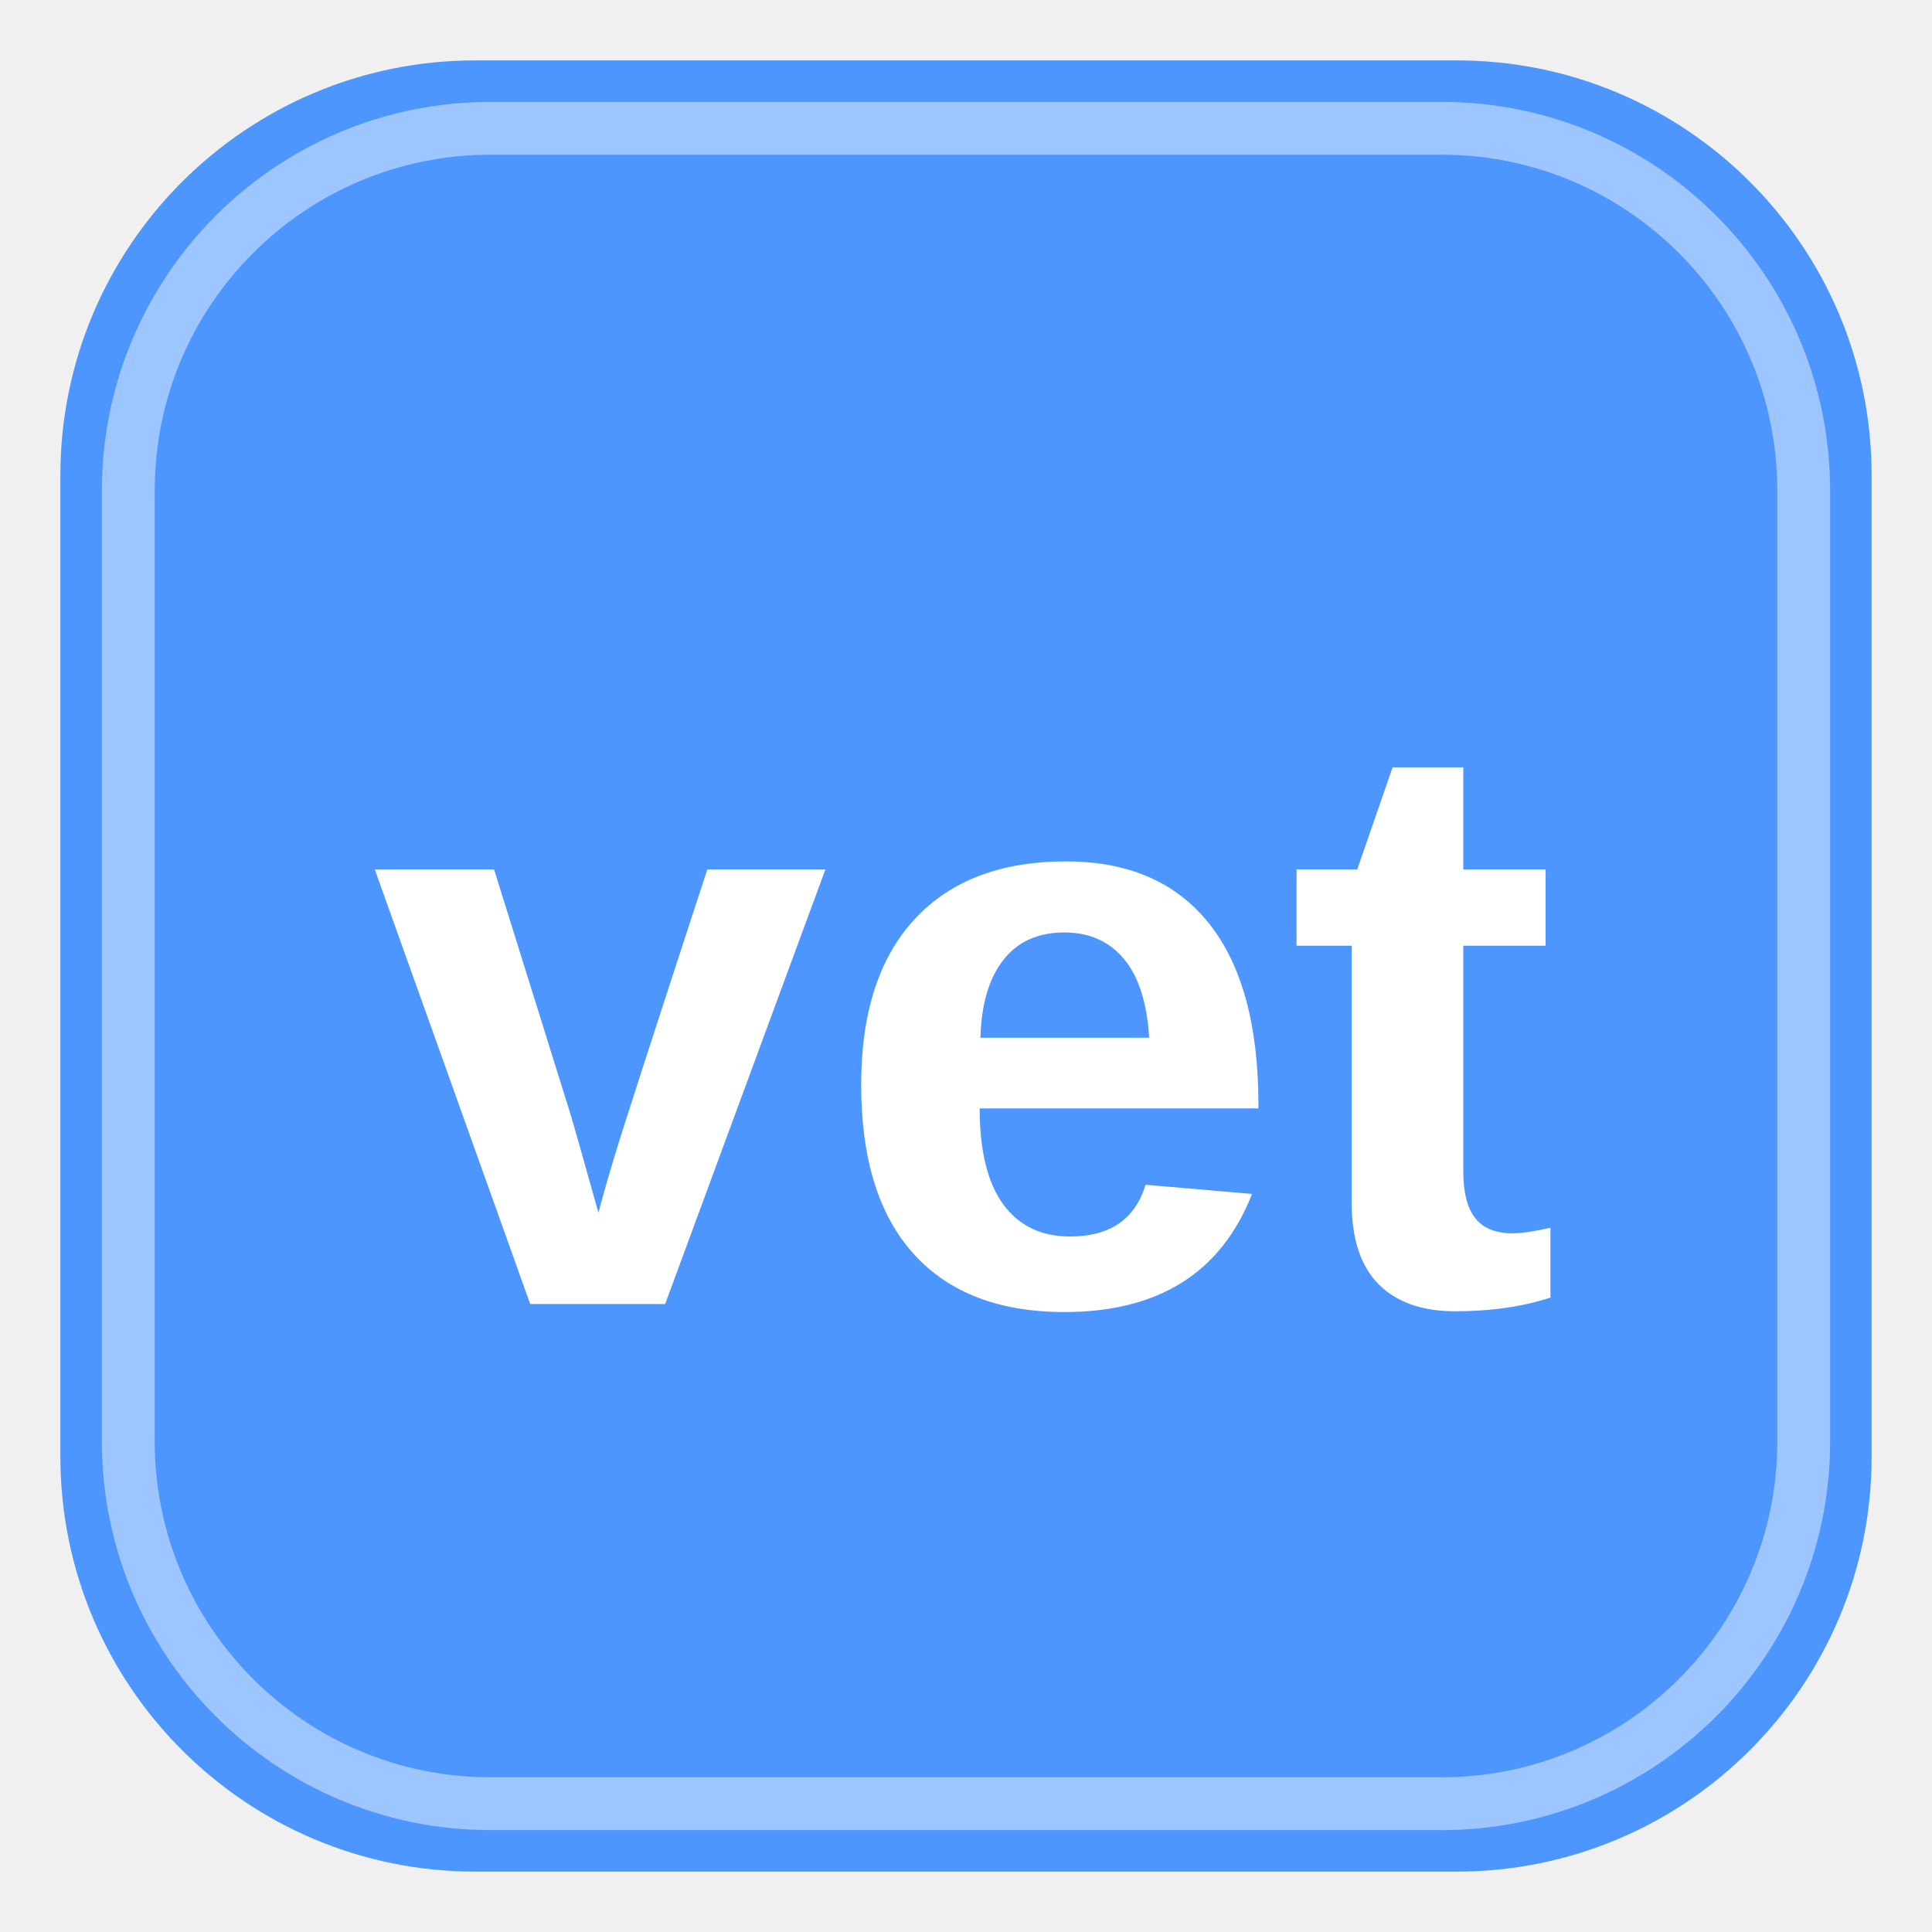
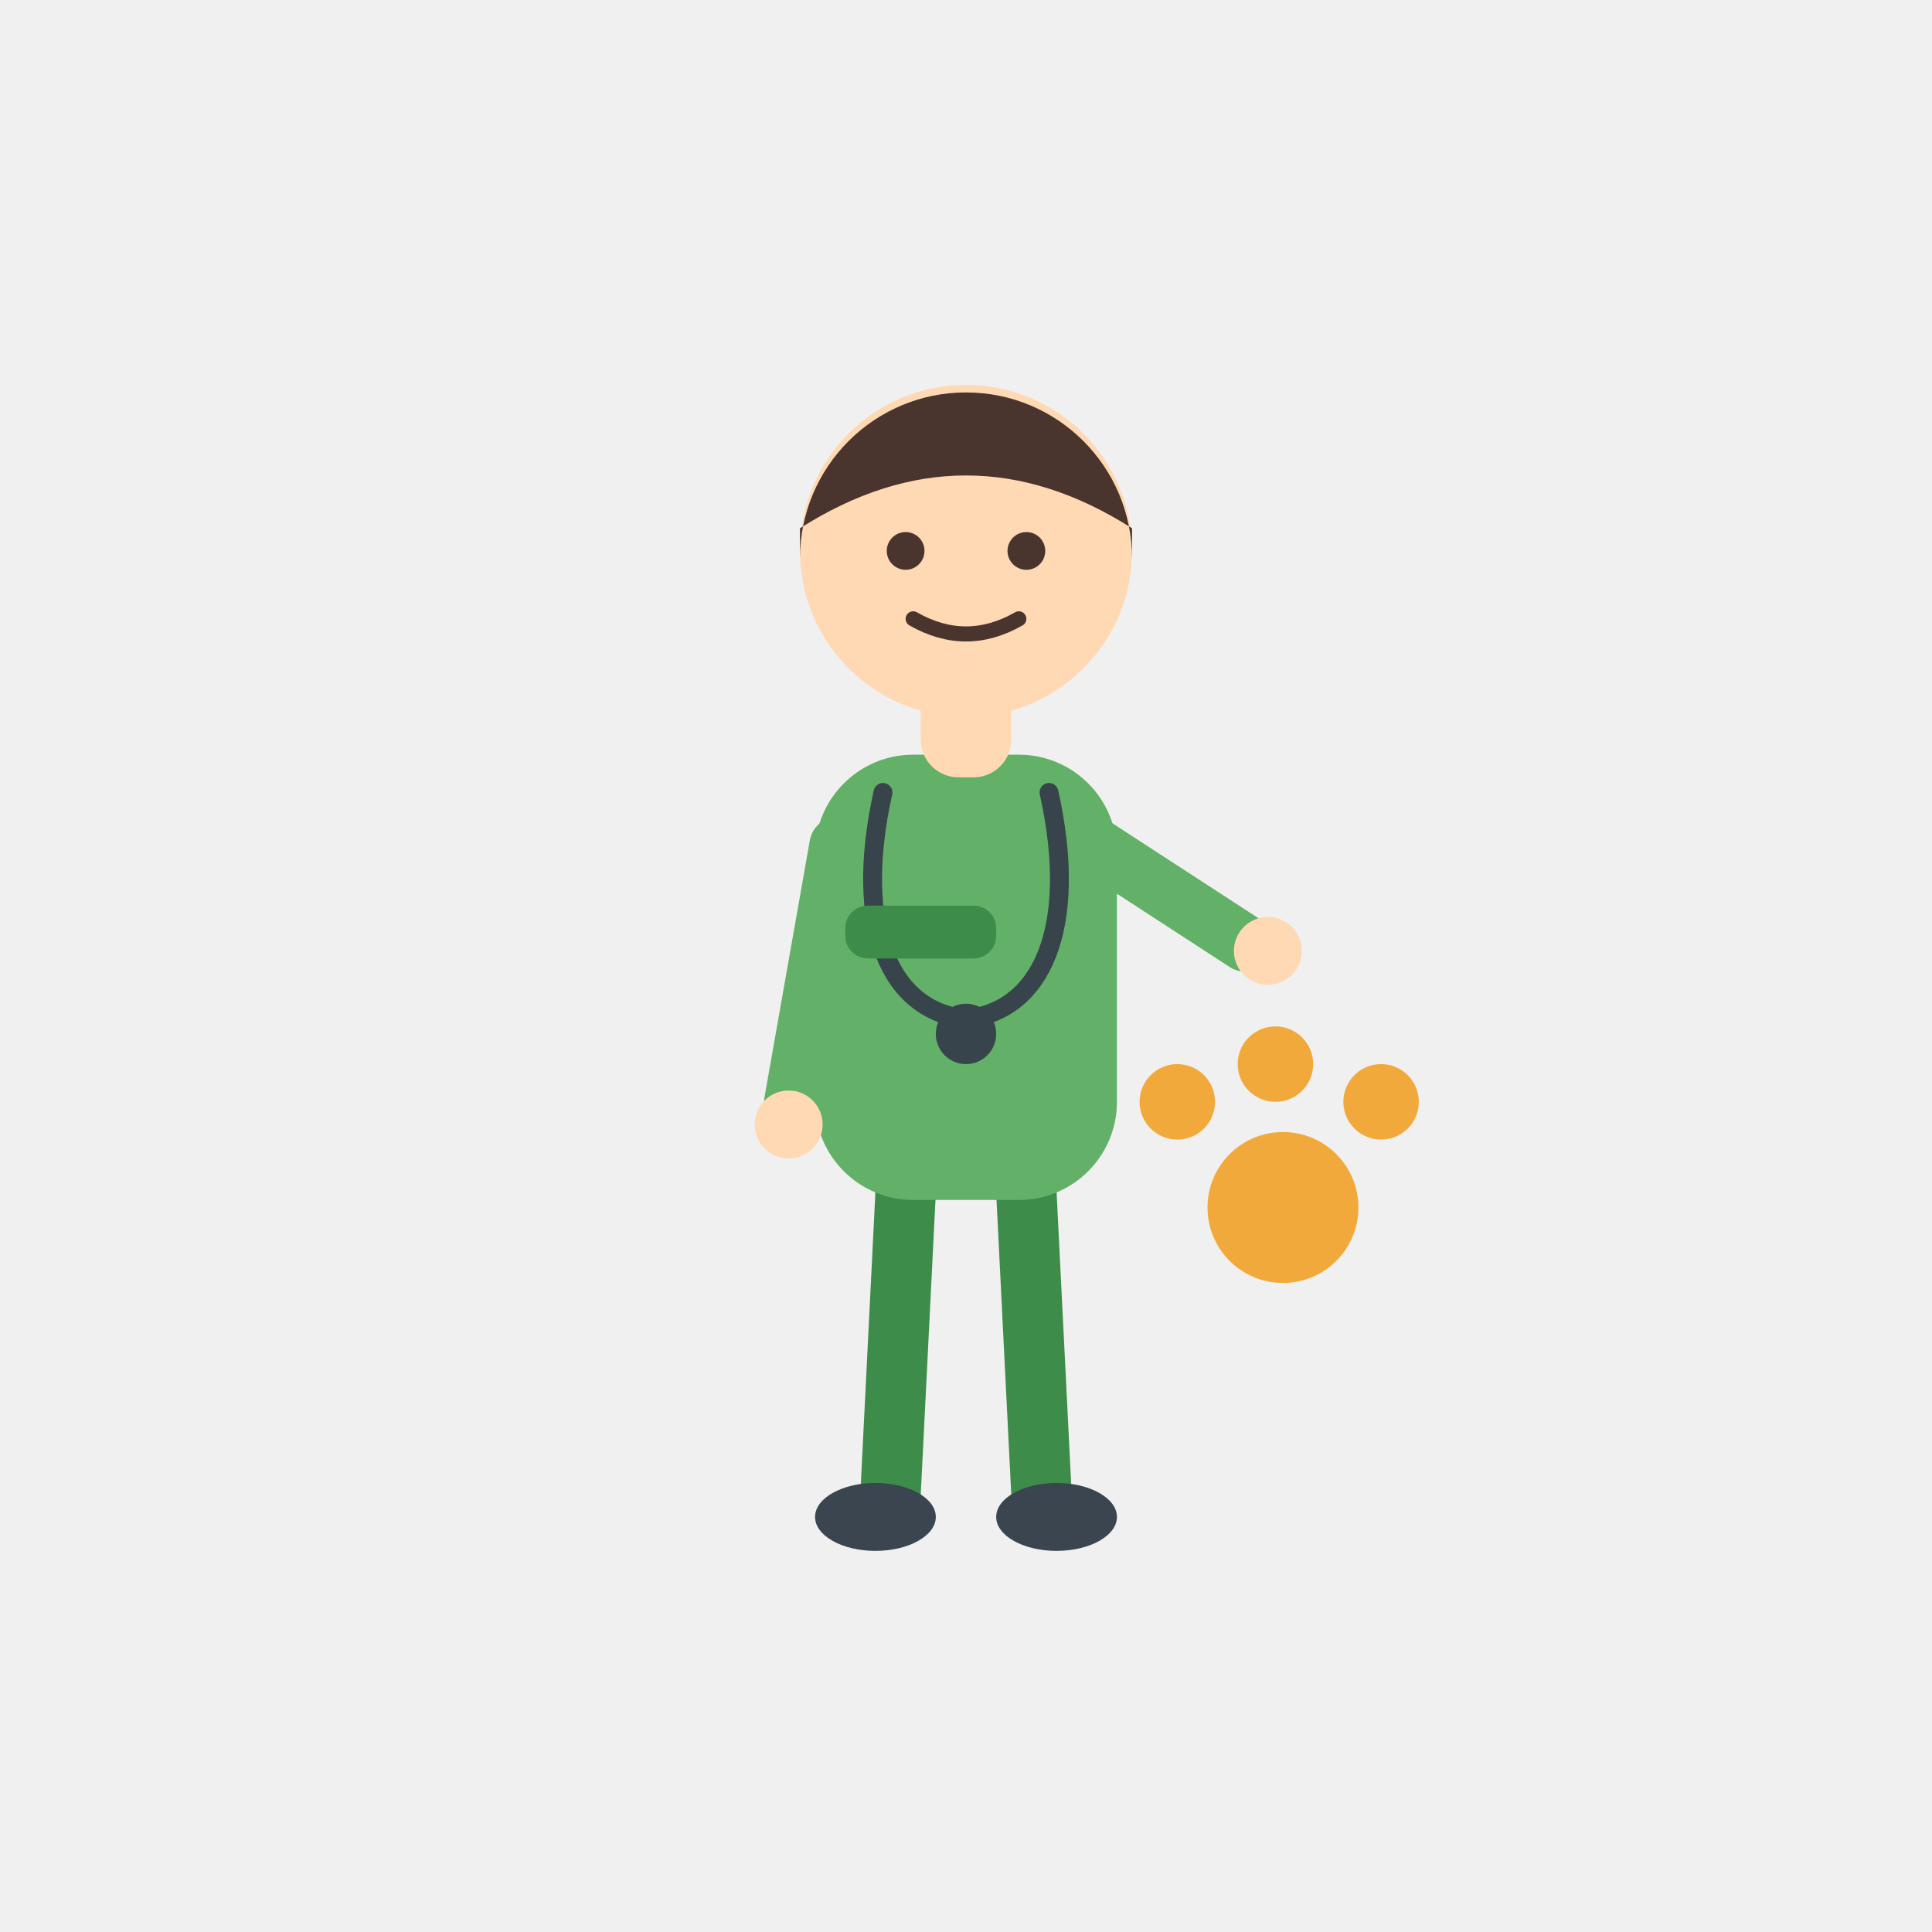
<svg xmlns="http://www.w3.org/2000/svg" width="512" height="512" viewBox="0 0 512 512">
-   <rect x="16" y="16" width="480" height="480" rx="110" fill="#4D96FF" />
-   <rect x="34" y="34" width="444" height="444" rx="96" fill="none" stroke="rgba(255,255,255,0.45)" stroke-width="14" />
-   <text x="256" y="270" font-family="Arial, Helvetica, sans-serif" font-weight="bold" font-size="218" fill="#FFFFFF" text-anchor="middle" dominant-baseline="central">vet</text>
+   <path d="M240 316 L236 396" stroke="#3E8C4A" stroke-width="16" fill="none" stroke-linecap="round" stroke-linejoin="round" opacity="1" />
+   <path d="M272 316 L276 396" stroke="#3E8C4A" stroke-width="16" fill="none" stroke-linecap="round" stroke-linejoin="round" opacity="1" />
+   <ellipse cx="232" cy="402" rx="16" ry="9" fill="#3A4550" />
+   <ellipse cx="280" cy="402" rx="16" ry="9" fill="#3A4550" />
+   <rect x="216" y="200" width="80" height="118" rx="26" fill="#63B068" />
+   <path d="M222 224 L210 292" stroke="#63B068" stroke-width="15" fill="none" stroke-linecap="round" stroke-linejoin="round" opacity="1" />
+   <circle cx="209" cy="298" r="9" fill="#FFD9B3" />
+   <path d="M290 224 L330 250" stroke="#63B068" stroke-width="15" fill="none" stroke-linecap="round" stroke-linejoin="round" opacity="1" />
+   <circle cx="336" cy="252" r="9" fill="#FFD9B3" />
+   <rect x="244" y="178" width="24" height="28" rx="10" fill="#FFD9B3" />
+   <circle cx="256" cy="146" r="44" fill="#FFD9B3" />
+   <path d="M212 148 A44 44 0 0 1 300 148 L300 140 Q256 112 212 140 Z" fill="#4A342E" />
+   <circle cx="240" cy="146" r="5" fill="#4A342E" />
+   <circle cx="272" cy="146" r="5" fill="#4A342E" />
+   <path d="M242 164 Q256 172 270 164" stroke="#4A342E" stroke-width="4" fill="none" stroke-linecap="round" stroke-linejoin="round" opacity="1" />
+   <path d="M234 210 C226 246 236 268 256 270" stroke="#37444C" stroke-width="5" fill="none" stroke-linecap="round" stroke-linejoin="round" opacity="1" />
+   <path d="M278 210 C286 246 276 268 256 270" stroke="#37444C" stroke-width="5" fill="none" stroke-linecap="round" stroke-linejoin="round" opacity="1" />
+   <circle cx="256" cy="274" r="8" fill="#37444C" />
+   <circle cx="340" cy="320" r="20" fill="#F2A93B" />
+   <circle cx="312" cy="292" r="10" fill="#F2A93B" />
+   <circle cx="338" cy="282" r="10" fill="#F2A93B" />
+   <circle cx="366" cy="292" r="10" fill="#F2A93B" />
+   <rect x="224" y="240" width="40" height="14" rx="6" fill="#3E8C4A" />
</svg>
